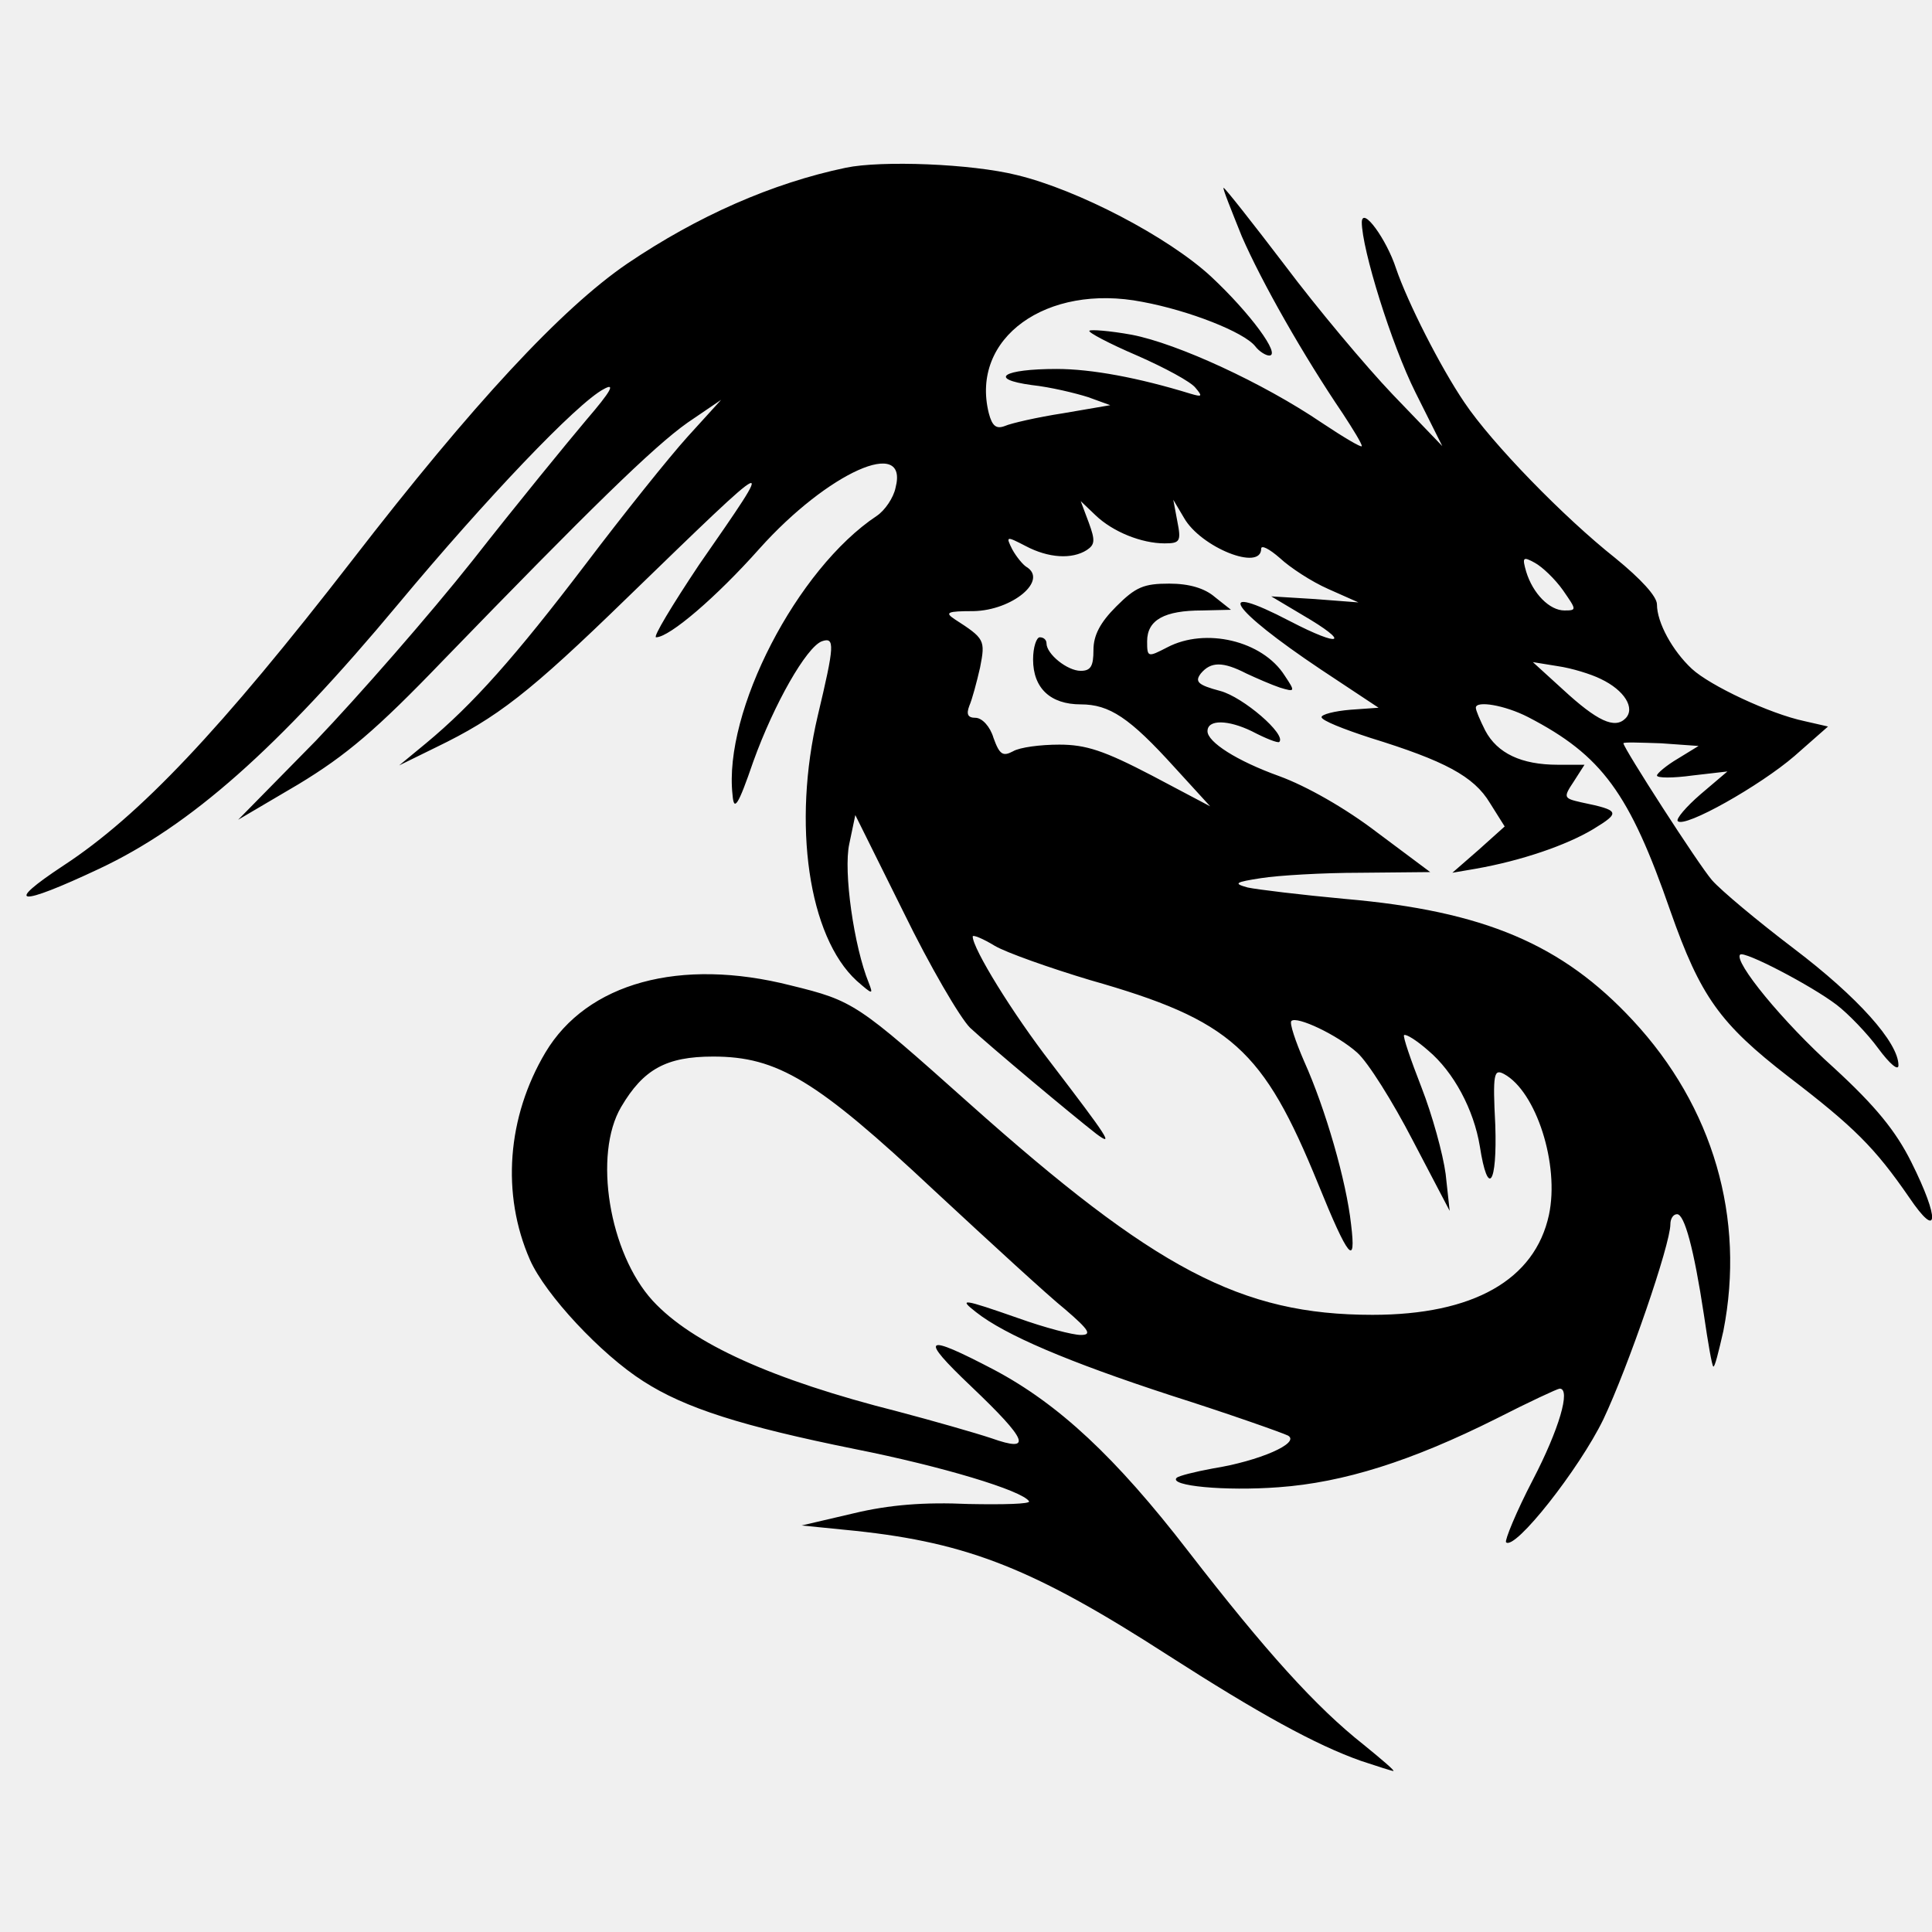
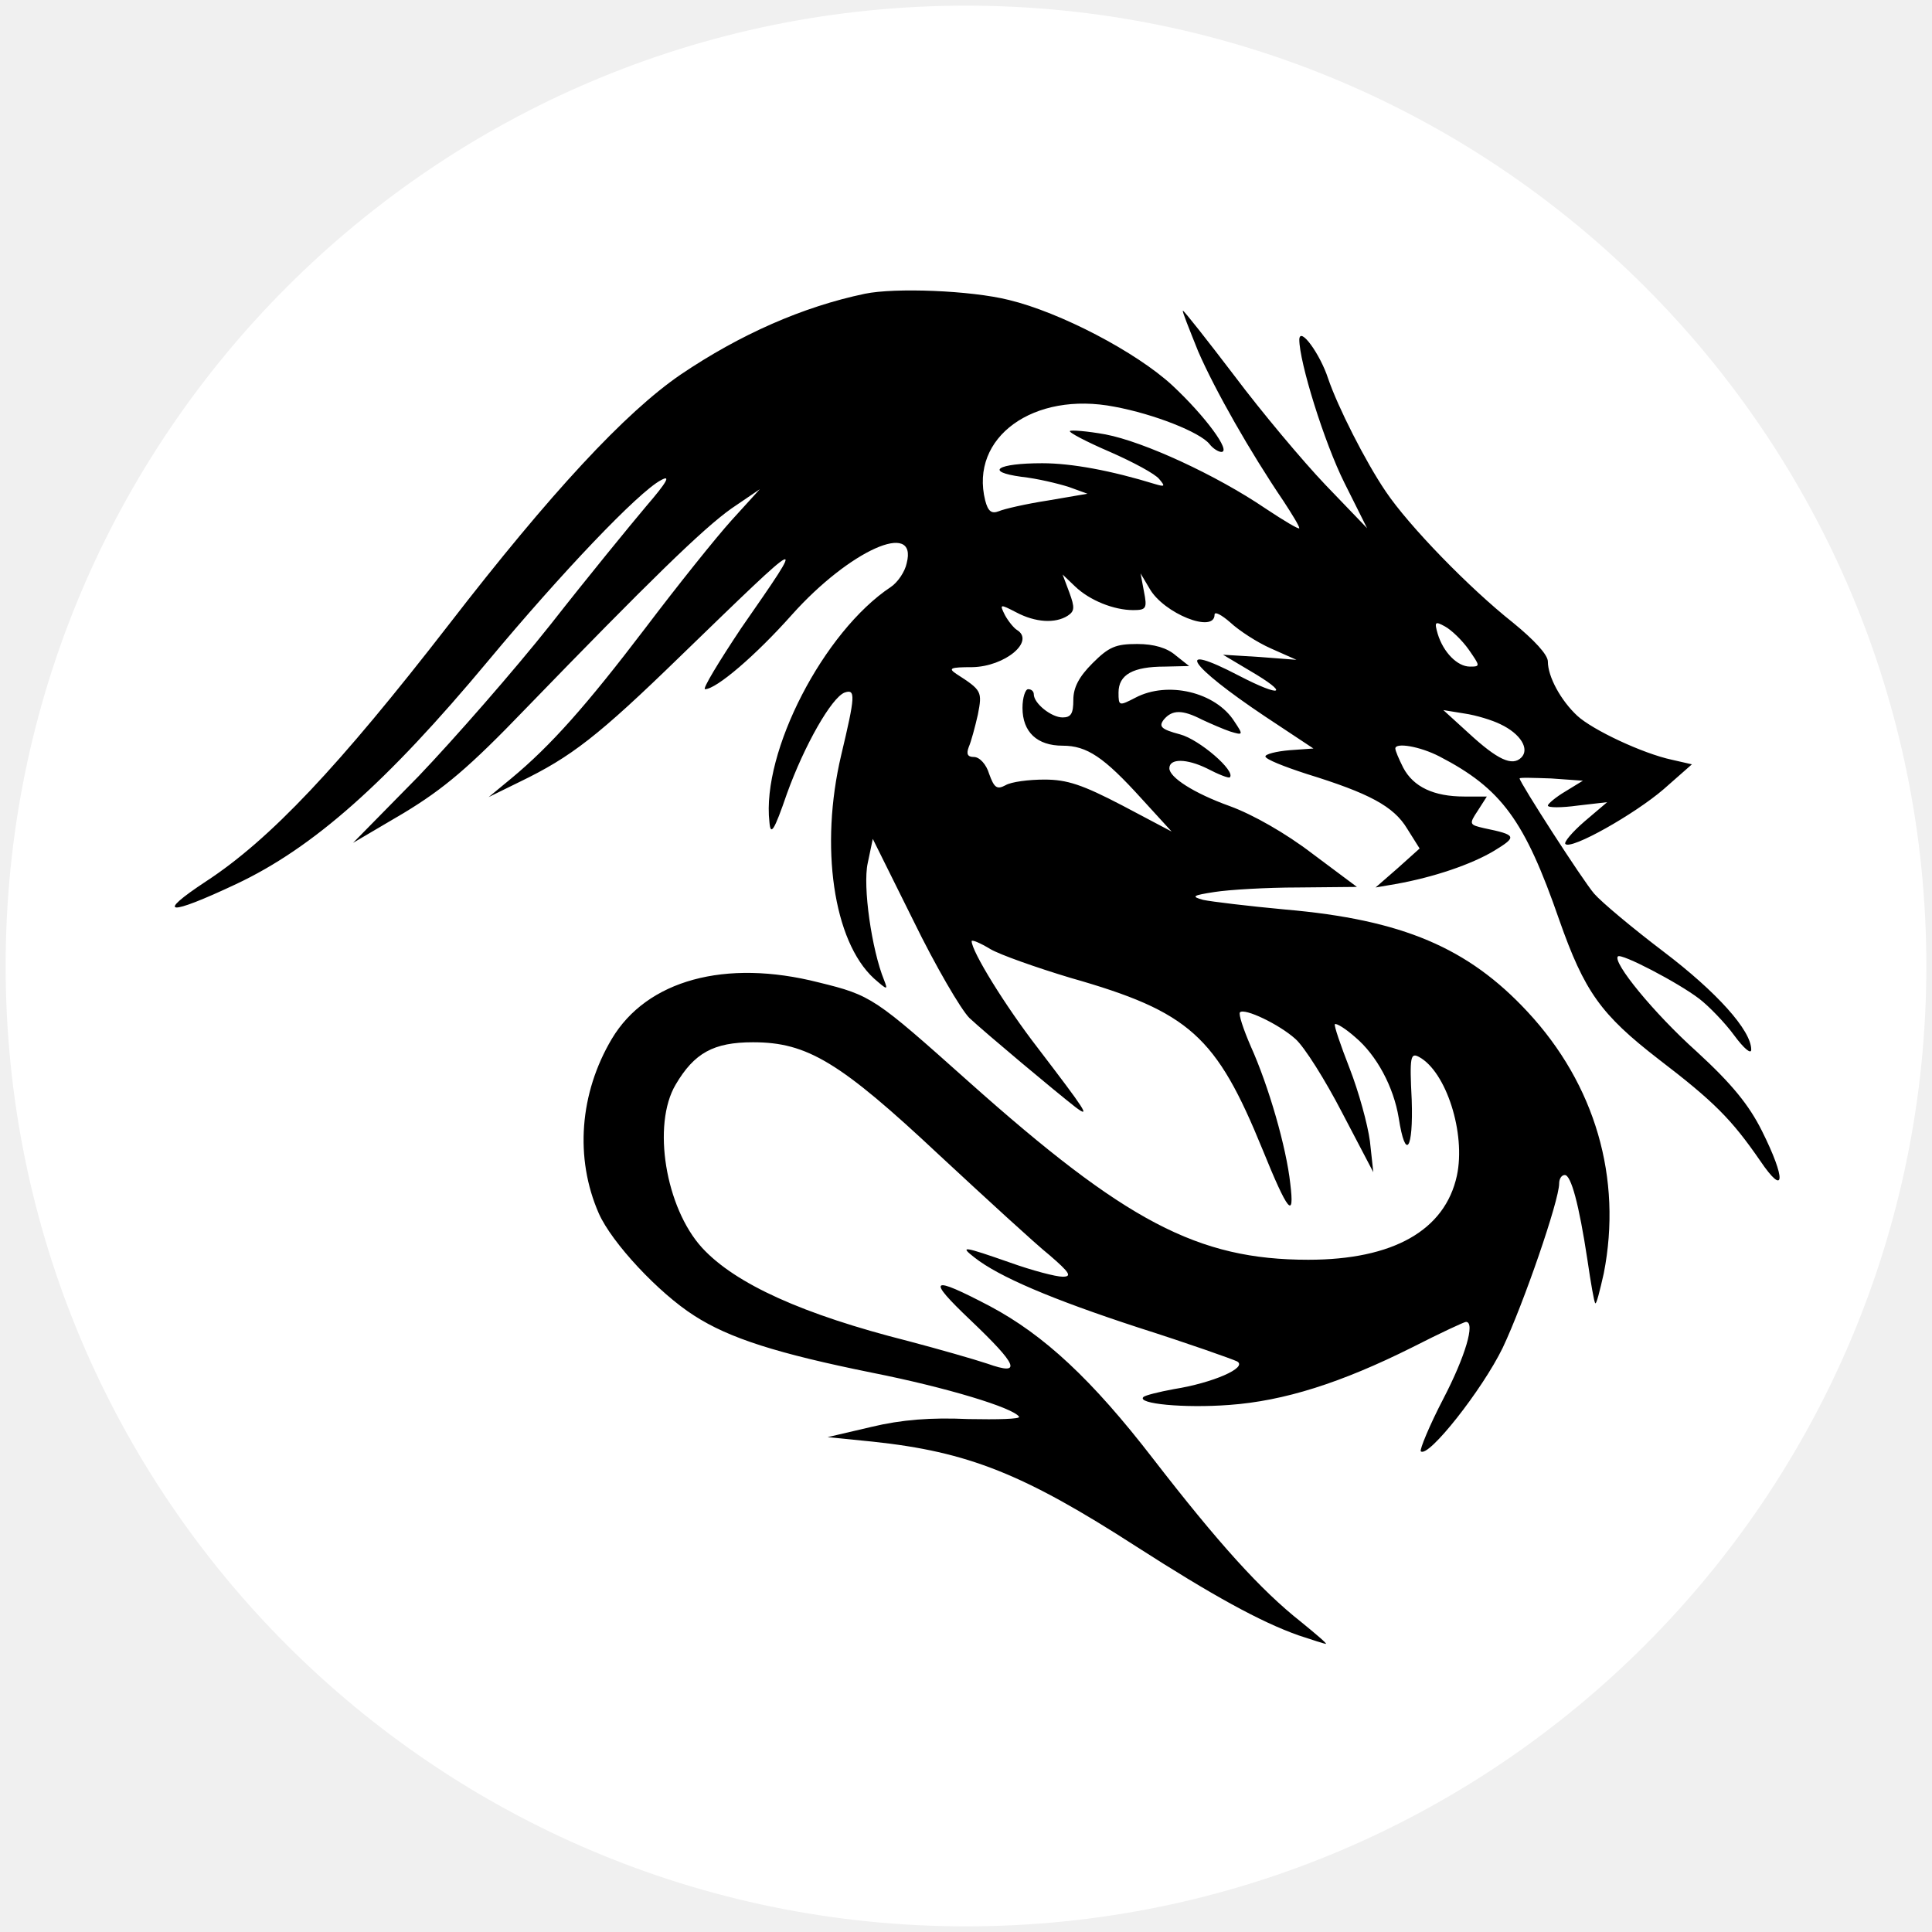
- <svg xmlns="http://www.w3.org/2000/svg" version="1.0" width="288pt" height="288pt" viewBox="0 0 288 288" preserveAspectRatio="xMidYMid meet">
+ <svg xmlns="http://www.w3.org/2000/svg" version="1.0" width="400pt" height="400pt" viewBox="-27 -27 342 342" preserveAspectRatio="xMidYMid meet">
+   <circle cx="144" cy="144" r="170" fill="#ffffff" />
  <g transform="translate(0,288) scale(0.1,-0.1)" fill="#000000" stroke="none">
    <path d="M1261 2630 c-110 -23 -221 -72 -326 -143 -98 -67 -230 -209 -410 -442 -196 -253 -317 -381 -430 -455 -91 -60 -68 -62 53 -5 136 64 266 179 446 395 130 156 266 299 306 320 18 10 11 -3 -26 -46 -27 -32 -104 -126 -169 -209 -65 -82 -171 -203 -234 -269 l-116 -118 90 53 c71 43 116 81 215 184 219 226 314 319 365 355 l50 34 -50 -55 c-28 -31 -96 -116 -152 -190 -105 -138 -168 -209 -238 -267 l-40 -33 55 27 c91 44 139 81 285 223 226 219 225 219 107 49 -40 -60 -69 -108 -64 -108 20 0 90 60 154 132 102 114 223 168 203 91 -3 -15 -16 -34 -28 -42 -119 -79 -229 -292 -215 -416 2 -25 8 -17 31 50 31 86 79 170 102 179 20 7 19 -6 -6 -111 -38 -161 -14 -329 58 -395 24 -21 25 -21 18 -3 -22 54 -38 166 -29 207 l9 43 72 -145 c39 -80 84 -157 99 -172 29 -27 152 -130 188 -158 28 -21 17 -5 -67 105 -58 75 -117 171 -117 189 0 3 15 -3 33 -14 17 -10 82 -33 142 -51 211 -60 258 -103 340 -304 45 -111 57 -125 49 -60 -7 64 -38 172 -70 243 -13 30 -22 57 -19 60 8 8 69 -21 98 -47 16 -14 53 -73 83 -131 l55 -105 -6 55 c-4 30 -20 88 -36 129 -16 41 -28 76 -26 78 3 2 19 -8 36 -23 38 -32 68 -88 77 -143 12 -77 26 -57 23 32 -4 77 -2 84 13 76 48 -26 83 -135 67 -210 -21 -97 -113 -149 -263 -149 -196 0 -324 68 -601 315 -167 149 -172 153 -266 176 -165 42 -304 4 -366 -100 -57 -96 -66 -211 -23 -309 23 -52 106 -141 169 -181 62 -40 147 -67 315 -101 131 -26 250 -62 260 -78 2 -4 -38 -5 -90 -4 -66 3 -118 -1 -172 -14 l-77 -18 80 -8 c169 -18 267 -57 467 -186 134 -86 219 -133 287 -157 24 -8 46 -15 48 -15 3 0 -17 17 -44 39 -71 56 -146 139 -262 289 -108 140 -193 219 -289 270 -105 55 -113 50 -34 -25 84 -80 92 -99 30 -77 -24 8 -87 26 -140 40 -186 47 -306 101 -365 165 -65 71 -89 218 -47 289 33 56 67 75 137 75 96 0 154 -35 330 -200 83 -77 170 -157 195 -177 36 -31 40 -38 23 -38 -12 0 -54 11 -93 25 -83 29 -90 30 -63 9 43 -34 137 -74 290 -124 88 -28 167 -56 175 -60 19 -11 -43 -38 -112 -49 -27 -5 -51 -11 -54 -14 -12 -12 72 -20 152 -14 97 7 198 39 324 102 49 25 92 45 95 45 17 0 -1 -61 -40 -136 -25 -48 -42 -90 -40 -93 13 -13 109 109 145 183 37 78 100 261 100 291 0 8 4 15 10 15 11 0 25 -51 40 -150 6 -41 12 -76 14 -77 2 -2 8 22 15 53 33 168 -15 334 -135 463 -105 113 -221 163 -429 181 -65 6 -131 14 -145 17 -22 6 -19 8 20 14 25 4 92 8 148 8 l104 1 -79 59 c-47 36 -105 69 -146 84 -64 23 -107 51 -107 67 0 18 31 17 66 0 21 -11 39 -18 41 -16 11 11 -54 67 -88 76 -34 9 -38 14 -29 26 15 18 33 18 68 0 15 -7 38 -17 50 -21 23 -7 23 -6 7 18 -33 52 -118 72 -175 42 -29 -15 -30 -15 -30 9 0 32 26 46 82 46 l43 1 -24 19 c-15 13 -38 20 -68 20 -38 0 -50 -5 -79 -34 -24 -24 -34 -43 -34 -65 0 -24 -4 -31 -19 -31 -20 0 -51 25 -51 41 0 5 -4 9 -10 9 -5 0 -10 -15 -10 -33 0 -43 26 -67 71 -67 43 0 73 -20 140 -94 l53 -58 -87 46 c-71 37 -98 46 -138 46 -28 0 -59 -4 -69 -10 -15 -8 -20 -5 -29 20 -5 17 -17 30 -27 30 -11 0 -14 5 -9 18 4 9 11 35 16 57 8 41 7 43 -38 72 -15 10 -11 12 28 12 58 1 112 46 79 66 -5 3 -15 15 -21 26 -10 20 -9 20 20 5 34 -18 69 -20 91 -6 12 8 13 14 3 41 l-12 32 22 -21 c26 -25 69 -42 103 -42 23 0 25 3 19 33 l-6 32 16 -27 c25 -44 115 -80 115 -46 0 6 12 0 28 -14 15 -14 47 -35 72 -46 l45 -20 -65 5 -65 4 47 -28 c72 -42 58 -49 -19 -9 -117 61 -90 19 46 -72 l86 -57 -42 -3 c-24 -2 -43 -7 -43 -11 0 -5 33 -18 73 -31 110 -34 154 -57 178 -97 l22 -35 -39 -35 -39 -34 35 6 c68 12 135 35 175 59 41 25 40 28 -18 40 -26 6 -27 7 -11 31 l16 25 -40 0 c-54 0 -90 17 -108 51 -8 16 -14 30 -14 34 0 11 43 4 78 -14 110 -57 151 -113 212 -289 45 -128 74 -168 176 -247 98 -75 129 -106 180 -180 44 -65 46 -33 3 53 -23 46 -53 83 -115 140 -77 69 -150 159 -140 169 6 6 106 -46 144 -75 17 -13 46 -43 62 -65 17 -23 30 -34 30 -25 0 34 -61 102 -156 174 -54 41 -109 87 -122 102 -20 23 -132 197 -132 204 0 2 25 1 56 0 l56 -4 -31 -19 c-17 -10 -31 -22 -31 -25 0 -4 24 -4 53 0 l52 6 -40 -34 c-22 -19 -37 -37 -34 -40 10 -11 123 53 174 97 l50 44 -35 8 c-52 11 -141 53 -168 78 -29 27 -52 69 -52 96 0 12 -24 38 -62 69 -77 61 -184 171 -225 232 -36 53 -85 150 -102 200 -14 43 -50 93 -51 69 0 -40 44 -182 80 -254 l40 -80 -74 77 c-40 42 -113 129 -161 193 -48 63 -89 115 -91 115 -2 0 11 -32 27 -72 30 -69 92 -178 151 -265 15 -23 28 -44 28 -48 0 -3 -27 13 -60 35 -87 59 -215 118 -283 131 -33 6 -61 8 -63 6 -3 -2 29 -19 71 -37 41 -18 80 -39 87 -48 11 -13 10 -14 -7 -9 -78 24 -148 37 -200 37 -80 0 -103 -15 -37 -24 28 -3 65 -12 84 -18 l33 -12 -70 -12 c-39 -6 -78 -15 -87 -19 -13 -5 -19 0 -24 19 -28 112 86 194 229 166 70 -13 151 -45 168 -66 6 -8 16 -14 21 -14 18 0 -28 63 -87 118 -64 59 -198 129 -289 151 -68 17 -202 22 -255 11z m1069 -630 c20 -29 21 -30 2 -30 -22 0 -47 25 -57 58 -6 21 -5 23 13 13 11 -6 30 -24 42 -41z m56 -132 c36 -17 52 -44 37 -59 -16 -16 -42 -4 -93 43 l-45 41 37 -6 c21 -3 50 -12 64 -19z" />
  </g>
</svg>
